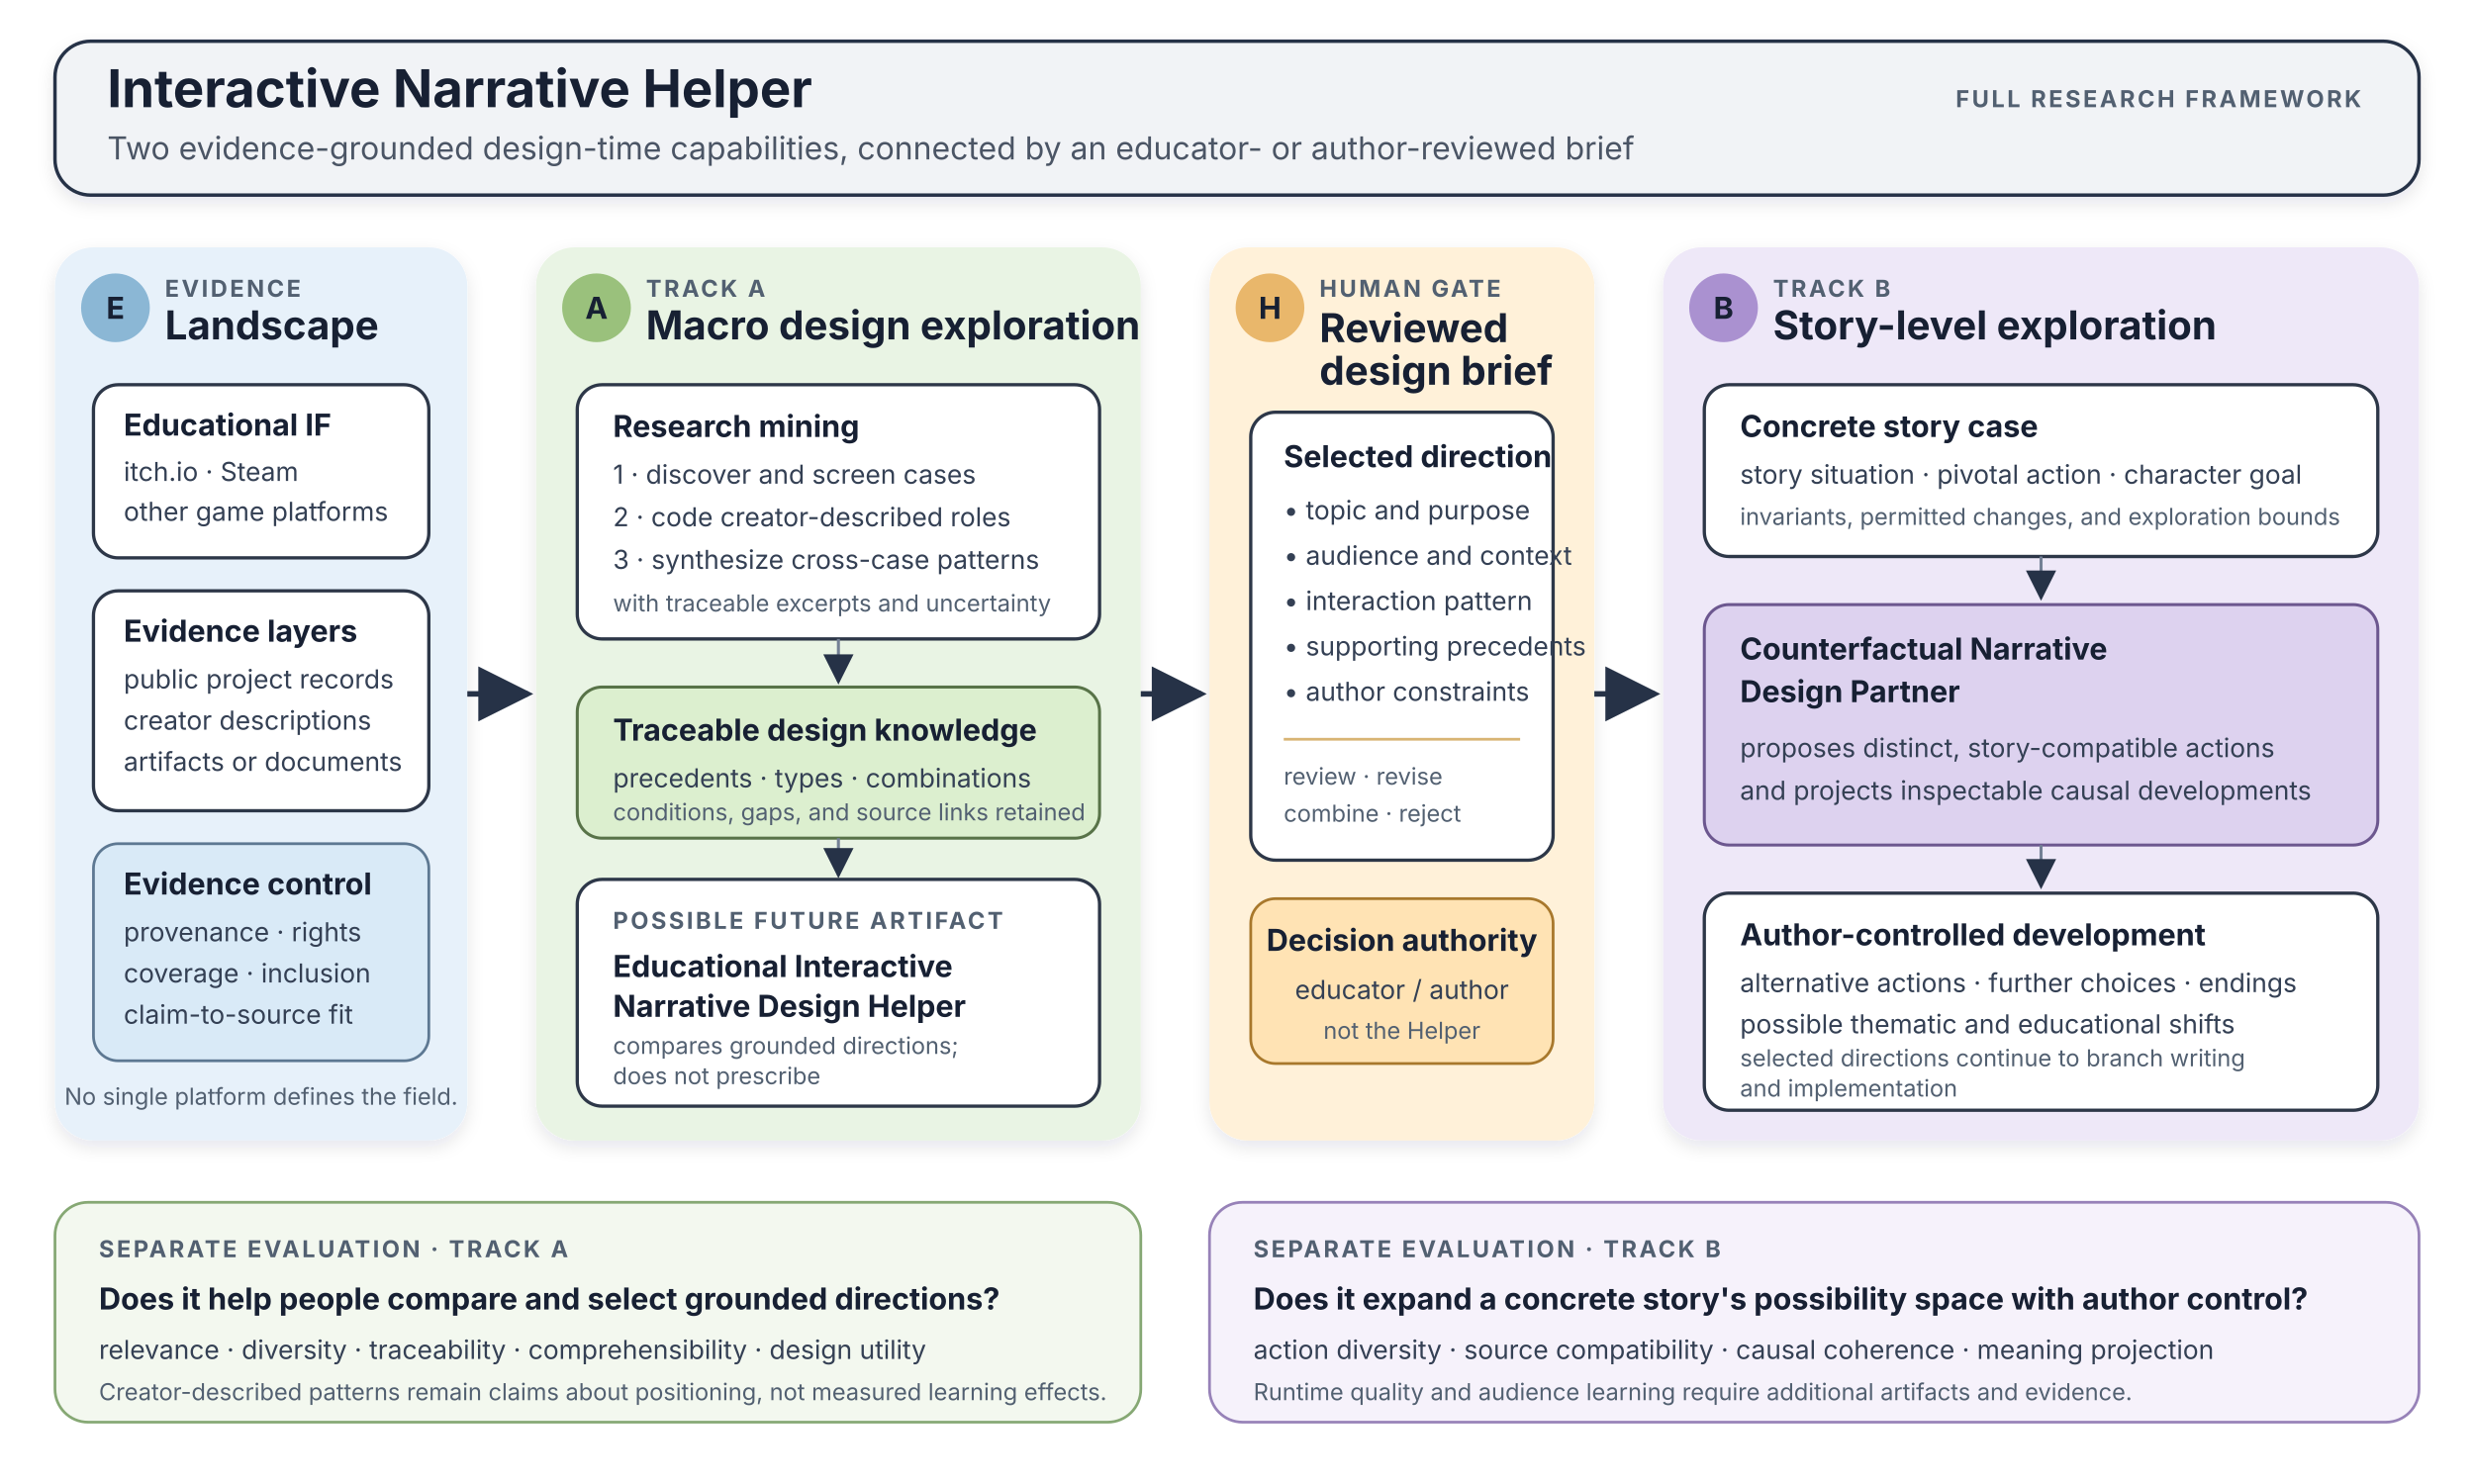
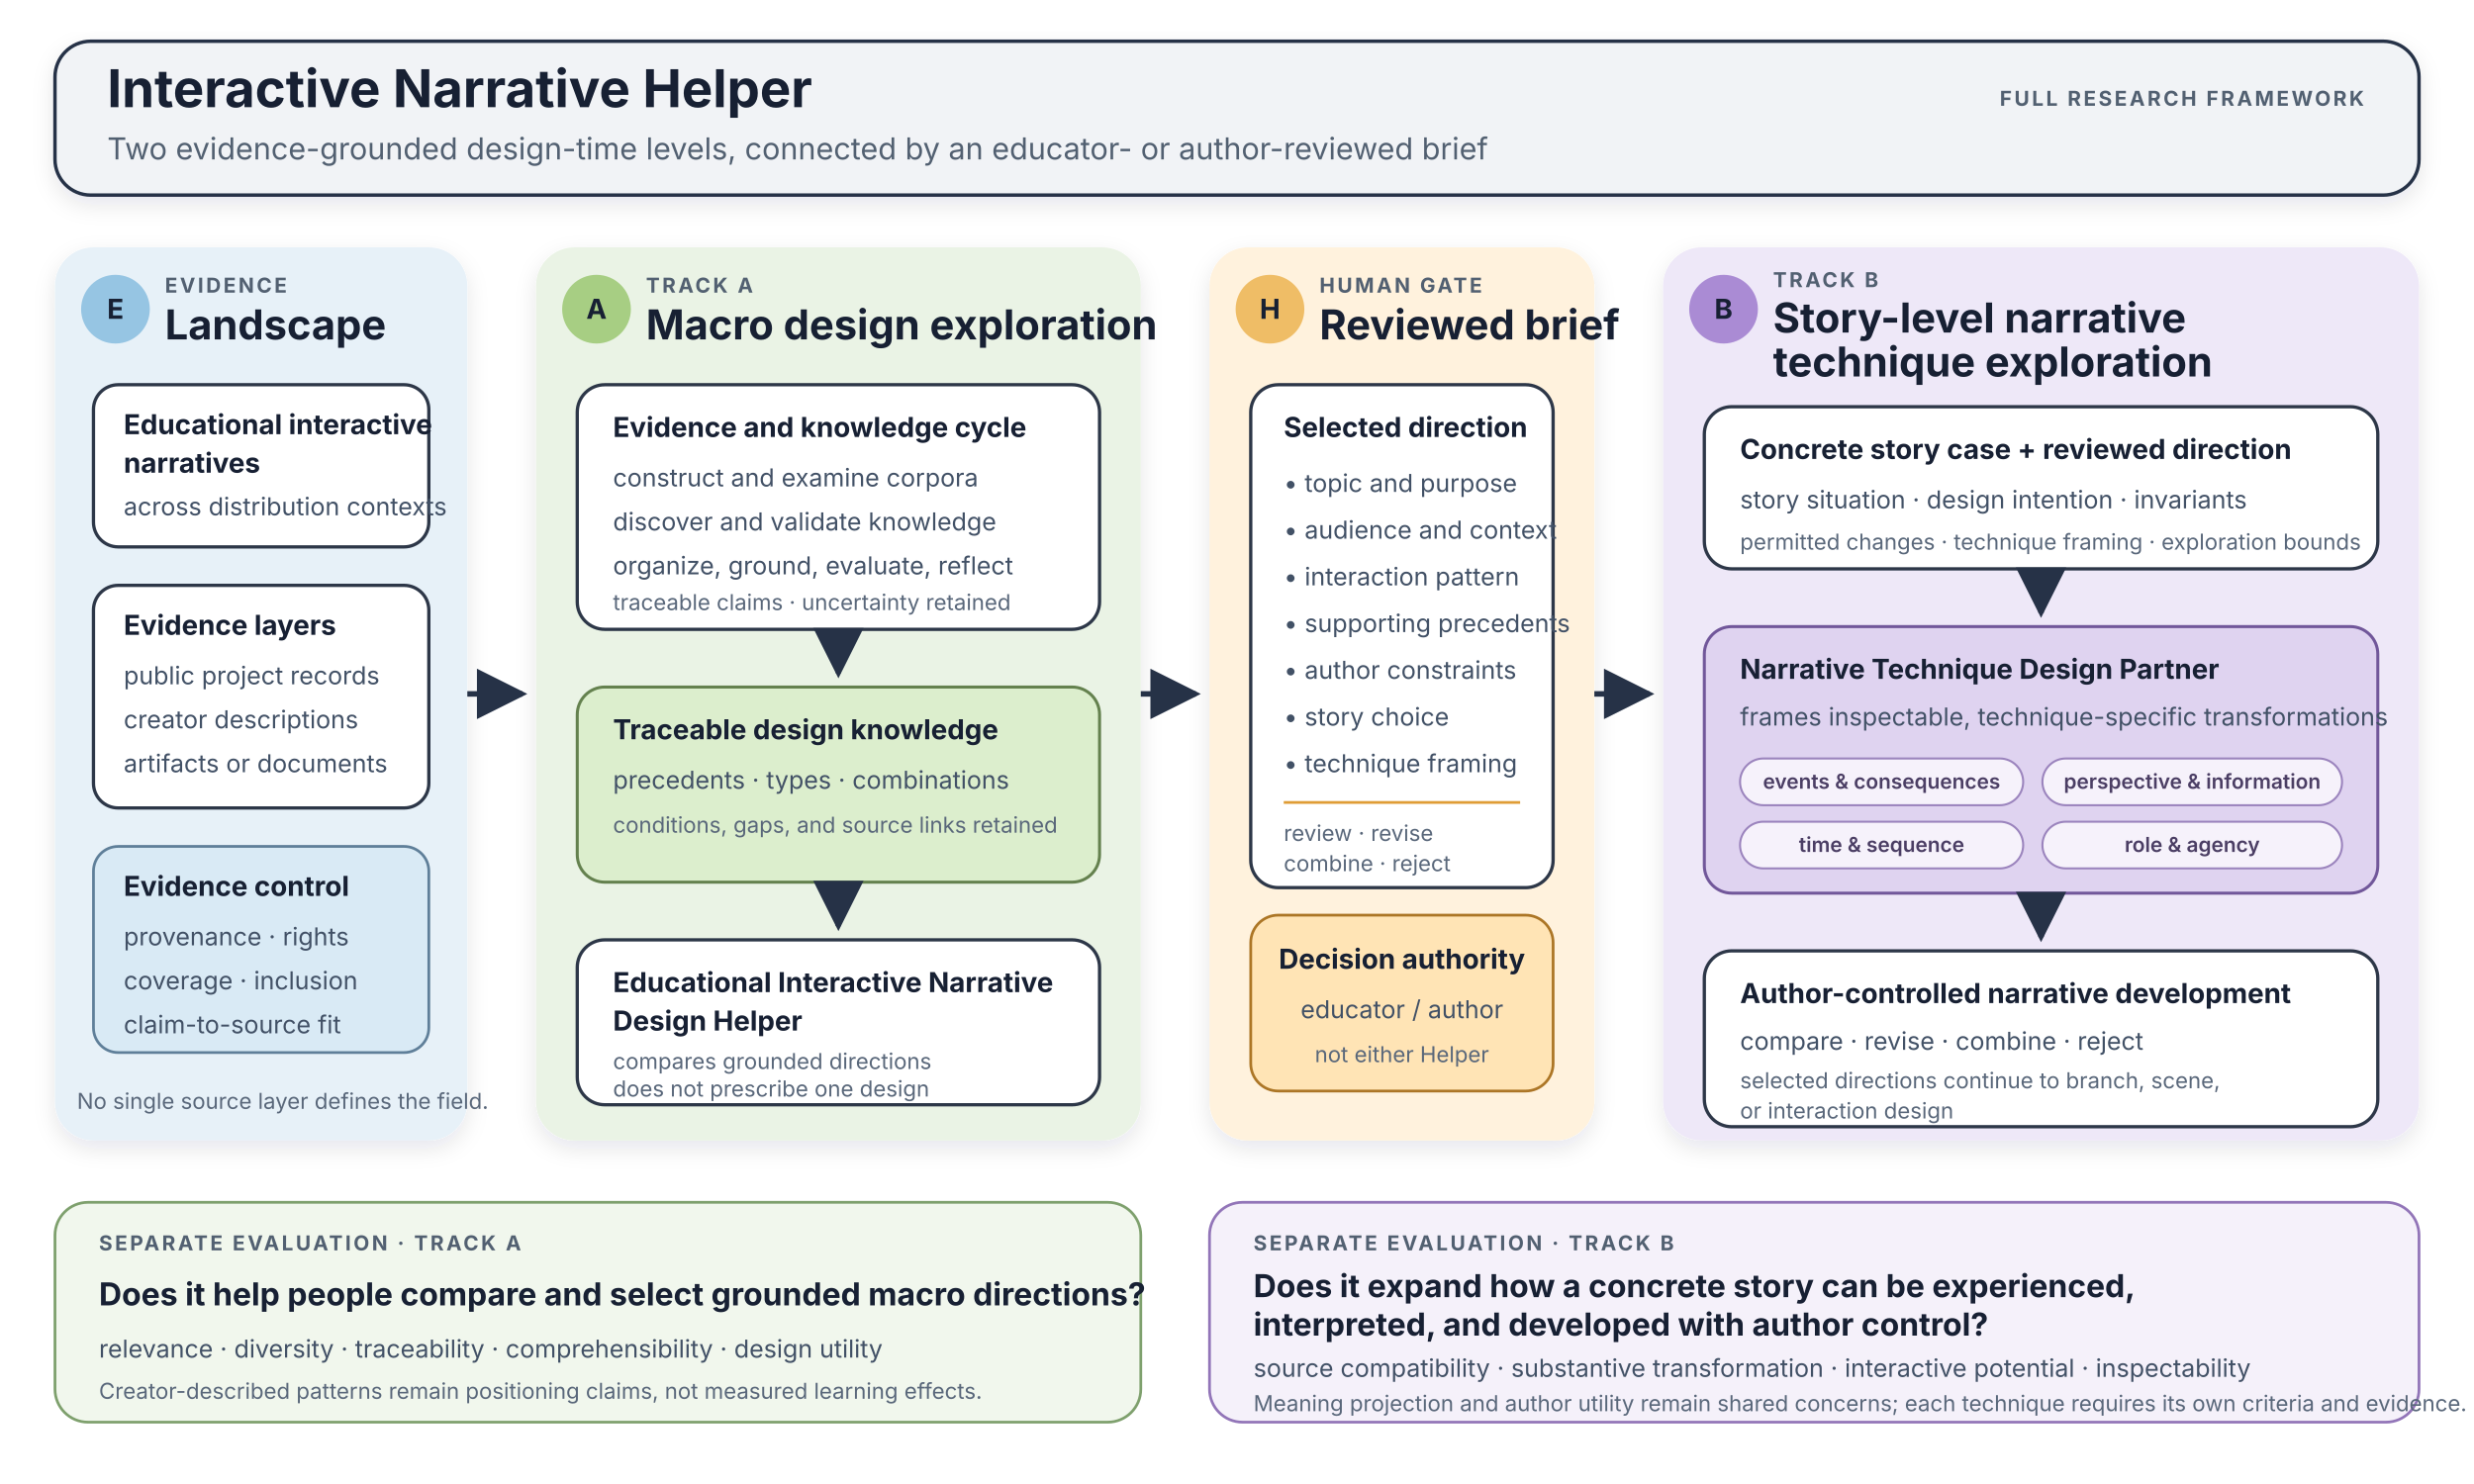
<svg xmlns="http://www.w3.org/2000/svg" width="1800" height="1080" viewBox="0 0 1800 1080" role="img" aria-labelledby="title desc">
  <defs>
-     <filter id="shadow" x="-10%" y="-10%" width="120%" height="130%">
-       <feDropShadow dx="0" dy="5" stdDeviation="6" flood-color="#172033" flood-opacity="0.10" />
+     <filter id="shadow" x="-12%" y="-12%" width="124%" height="136%">
+       <feDropShadow dx="0" dy="6" stdDeviation="8" flood-color="#172033" flood-opacity="0.10" />
    </filter>
-     <marker id="arrow" viewBox="0 0 12 12" refX="10" refY="6" markerWidth="12" markerHeight="12" orient="auto-start-reverse">
+     <marker id="arrow" viewBox="0 0 12 12" refX="10" refY="6" markerWidth="11" markerHeight="11" orient="auto">
      <path d="M 1 1 L 11 6 L 1 11 z" fill="#263247" />
    </marker>
    <style>
      .title { font: 700 38px Inter, "Segoe UI", Arial, sans-serif; fill: #172033; }
-       .subtitle { font: 400 23px Inter, "Segoe UI", Arial, sans-serif; fill: #4b5565; }
-       .eyebrow { font: 700 17px Inter, "Segoe UI", Arial, sans-serif; letter-spacing: 1.8px; fill: #526071; }
-       .panel-title { font: 700 29px Inter, "Segoe UI", Arial, sans-serif; fill: #172033; }
-       .card-title { font: 700 22px Inter, "Segoe UI", Arial, sans-serif; fill: #172033; }
-       .body { font: 400 19px Inter, "Segoe UI", Arial, sans-serif; fill: #344054; }
-       .small { font: 400 17px Inter, "Segoe UI", Arial, sans-serif; fill: #526071; }
-       .status { font: 700 15px Inter, "Segoe UI", Arial, sans-serif; letter-spacing: 1.2px; }
+       .subtitle { font: 400 22px Inter, "Segoe UI", Arial, sans-serif; fill: #526071; }
+       .eyebrow { font: 700 15px Inter, "Segoe UI", Arial, sans-serif; letter-spacing: 1.8px; fill: #526071; }
+       .panel-title { font: 700 30px Inter, "Segoe UI", Arial, sans-serif; fill: #172033; }
+       .card-title { font: 700 20px Inter, "Segoe UI", Arial, sans-serif; fill: #172033; }
+       .body { font: 400 18px Inter, "Segoe UI", Arial, sans-serif; fill: #425166; }
+       .small { font: 400 16px Inter, "Segoe UI", Arial, sans-serif; fill: #59677a; }
+       .badge { font: 700 20px Inter, "Segoe UI", Arial, sans-serif; fill: #172033; }
+       .chip { font: 600 15px Inter, "Segoe UI", Arial, sans-serif; fill: #4b3e64; }
+       .eval-title { font: 700 23px Inter, "Segoe UI", Arial, sans-serif; fill: #172033; }
      .arrow { fill: none; stroke: #263247; stroke-width: 4; marker-end: url(#arrow); }
-       .inner { fill: #ffffff; stroke: #2d3748; stroke-width: 2.4; }
-       .soft-line { fill: none; stroke: #738095; stroke-width: 2.2; }
+       .card { fill: #ffffff; stroke: #2d3748; stroke-width: 2.4; }
    </style>
  </defs>
  <rect width="1800" height="1080" fill="#ffffff" />
  <g filter="url(#shadow)">
    <rect x="40" y="30" width="1720" height="112" rx="26" fill="#f1f3f6" stroke="#263247" stroke-width="2.5" />
  </g>
  <text x="78" y="78" class="title">Interactive Narrative Helper</text>
-   <text x="1718" y="78" text-anchor="end" class="eyebrow">FULL RESEARCH FRAMEWORK</text>
-   <text x="78" y="116" class="subtitle">Two evidence-grounded design-time capabilities, connected by an educator- or author-reviewed brief</text>
+   <text x="78" y="116" class="subtitle">Two evidence-grounded design-time levels, connected by an educator- or author-reviewed brief</text>
+   <text x="1720" y="77" text-anchor="end" class="eyebrow">FULL RESEARCH FRAMEWORK</text>
  <g filter="url(#shadow)">
-     <rect x="40" y="180" width="300" height="650" rx="28" fill="#e7f1fa" />
+     <rect x="40" y="180" width="300" height="650" rx="28" fill="#e7f1f8" />
  </g>
-   <circle cx="84" cy="224" r="25" fill="#8bb7d5" />
-   <text x="84" y="232" text-anchor="middle" class="card-title">E</text>
-   <text x="120" y="216" class="eyebrow">EVIDENCE</text>
+   <circle cx="84" cy="225" r="25" fill="#96c5e3" />
+   <text x="84" y="232" text-anchor="middle" class="badge">E</text>
+   <text x="120" y="213" class="eyebrow">EVIDENCE</text>
  <text x="120" y="247" class="panel-title">Landscape</text>
-   <rect x="68" y="280" width="244" height="126" rx="18" class="inner" />
-   <text x="90" y="317" class="card-title">Educational IF</text>
-   <text x="90" y="350" class="body">itch.io · Steam</text>
-   <text x="90" y="379" class="body">other game platforms</text>
-   <rect x="68" y="430" width="244" height="160" rx="18" class="inner" />
-   <text x="90" y="467" class="card-title">Evidence layers</text>
-   <text x="90" y="501" class="body">public project records</text>
-   <text x="90" y="531" class="body">creator descriptions</text>
-   <text x="90" y="561" class="body">artifacts or documents</text>
-   <rect x="68" y="614" width="244" height="158" rx="18" fill="#d9eaf7" stroke="#5d7892" stroke-width="2" />
-   <text x="90" y="651" class="card-title">Evidence control</text>
-   <text x="90" y="685" class="body">provenance · rights</text>
-   <text x="90" y="715" class="body">coverage · inclusion</text>
-   <text x="90" y="745" class="body">claim-to-source fit</text>
-   <text x="190" y="804" text-anchor="middle" class="small">No single platform defines the field.</text>
+   <rect x="68" y="280" width="244" height="118" rx="18" class="card" />
+   <text x="90" y="316" class="card-title">Educational interactive</text>
+   <text x="90" y="344" class="card-title">narratives</text>
+   <text x="90" y="375" class="body">across distribution contexts</text>
+   <rect x="68" y="426" width="244" height="162" rx="18" class="card" />
+   <text x="90" y="462" class="card-title">Evidence layers</text>
+   <text x="90" y="498" class="body">public project records</text>
+   <text x="90" y="530" class="body">creator descriptions</text>
+   <text x="90" y="562" class="body">artifacts or documents</text>
+   <rect x="68" y="616" width="244" height="150" rx="18" fill="#d9eaf5" stroke="#5f7f99" stroke-width="2" />
+   <text x="90" y="652" class="card-title">Evidence control</text>
+   <text x="90" y="688" class="body">provenance · rights</text>
+   <text x="90" y="720" class="body">coverage · inclusion</text>
+   <text x="90" y="752" class="body">claim-to-source fit</text>
+   <text x="56" y="807" class="small">No single source layer defines the field.</text>
  <g filter="url(#shadow)">
-     <rect x="390" y="180" width="440" height="650" rx="28" fill="#e9f4e4" />
+     <rect x="390" y="180" width="440" height="650" rx="28" fill="#eaf3e5" />
  </g>
-   <circle cx="434" cy="224" r="25" fill="#9ac17c" />
-   <text x="434" y="232" text-anchor="middle" class="card-title">A</text>
-   <text x="470" y="216" class="eyebrow">TRACK A</text>
+   <circle cx="434" cy="225" r="25" fill="#a7ce83" />
+   <text x="434" y="232" text-anchor="middle" class="badge">A</text>
+   <text x="470" y="213" class="eyebrow">TRACK A</text>
  <text x="470" y="247" class="panel-title">Macro design exploration</text>
-   <rect x="420" y="280" width="380" height="185" rx="18" class="inner" />
-   <text x="446" y="318" class="card-title">Research mining</text>
-   <text x="446" y="352" class="body">1 · discover and screen cases</text>
-   <text x="446" y="383" class="body">2 · code creator-described roles</text>
-   <text x="446" y="414" class="body">3 · synthesize cross-case patterns</text>
-   <text x="446" y="445" class="small">with traceable excerpts and uncertainty</text>
-   <path d="M 610 465 L 610 496" class="soft-line" marker-end="url(#arrow)" />
-   <rect x="420" y="500" width="380" height="110" rx="18" fill="#dcefcf" stroke="#587348" stroke-width="2.2" />
-   <text x="446" y="539" class="card-title">Traceable design knowledge</text>
-   <text x="446" y="573" class="body">precedents · types · combinations</text>
-   <text x="446" y="597" class="small">conditions, gaps, and source links retained</text>
-   <path d="M 610 610 L 610 637" class="soft-line" marker-end="url(#arrow)" />
-   <rect x="420" y="640" width="380" height="165" rx="18" class="inner" />
-   <text x="446" y="676" class="eyebrow">POSSIBLE FUTURE ARTIFACT</text>
-   <text x="446" y="711" class="card-title">Educational Interactive</text>
-   <text x="446" y="740" class="card-title">Narrative Design Helper</text>
-   <text x="446" y="767" class="small">compares grounded directions;</text>
-   <text x="446" y="789" class="small">does not prescribe</text>
+   <rect x="420" y="280" width="380" height="178" rx="20" class="card" />
+   <text x="446" y="318" class="card-title">Evidence and knowledge cycle</text>
+   <text x="446" y="354" class="body">construct and examine corpora</text>
+   <text x="446" y="386" class="body">discover and validate knowledge</text>
+   <text x="446" y="418" class="body">organize, ground, evaluate, reflect</text>
+   <text x="446" y="444" class="small">traceable claims · uncertainty retained</text>
+   <path d="M 610 458 L 610 490" class="arrow" />
+   <rect x="420" y="500" width="380" height="142" rx="20" fill="#dceecd" stroke="#64814e" stroke-width="2.2" />
+   <text x="446" y="538" class="card-title">Traceable design knowledge</text>
+   <text x="446" y="574" class="body">precedents · types · combinations</text>
+   <text x="446" y="606" class="small">conditions, gaps, and source links retained</text>
+   <path d="M 610 642 L 610 674" class="arrow" />
+   <rect x="420" y="684" width="380" height="120" rx="20" class="card" />
+   <text x="446" y="722" class="card-title">Educational Interactive Narrative</text>
+   <text x="446" y="750" class="card-title">Design Helper</text>
+   <text x="446" y="778" class="small">compares grounded directions</text>
+   <text x="446" y="798" class="small">does not prescribe one design</text>
  <g filter="url(#shadow)">
-     <rect x="880" y="180" width="280" height="650" rx="28" fill="#fff1d9" />
+     <rect x="880" y="180" width="280" height="650" rx="28" fill="#fff2dd" />
  </g>
-   <circle cx="924" cy="224" r="25" fill="#e9b76b" />
-   <text x="924" y="232" text-anchor="middle" class="card-title">H</text>
-   <text x="960" y="216" class="eyebrow">HUMAN GATE</text>
-   <text x="960" y="249" class="panel-title">Reviewed</text>
-   <text x="960" y="280" class="panel-title">design brief</text>
-   <rect x="910" y="300" width="220" height="326" rx="18" class="inner" />
-   <text x="934" y="340" class="card-title">Selected direction</text>
-   <text x="934" y="378" class="body">• topic and purpose</text>
-   <text x="934" y="411" class="body">• audience and context</text>
-   <text x="934" y="444" class="body">• interaction pattern</text>
-   <text x="934" y="477" class="body">• supporting precedents</text>
-   <text x="934" y="510" class="body">• author constraints</text>
-   <line x1="934" y1="538" x2="1106" y2="538" stroke="#d8b474" stroke-width="2" />
-   <text x="934" y="571" class="small">review · revise</text>
-   <text x="934" y="598" class="small">combine · reject</text>
-   <rect x="910" y="654" width="220" height="120" rx="18" fill="#ffe3b4" stroke="#a8782c" stroke-width="2" />
-   <text x="1020" y="692" text-anchor="middle" class="card-title">Decision authority</text>
-   <text x="1020" y="727" text-anchor="middle" class="body">educator / author</text>
-   <text x="1020" y="756" text-anchor="middle" class="small">not the Helper</text>
+   <circle cx="924" cy="225" r="25" fill="#efbd66" />
+   <text x="924" y="232" text-anchor="middle" class="badge">H</text>
+   <text x="960" y="213" class="eyebrow">HUMAN GATE</text>
+   <text x="960" y="247" class="panel-title">Reviewed brief</text>
+   <rect x="910" y="280" width="220" height="366" rx="20" class="card" />
+   <text x="934" y="318" class="card-title">Selected direction</text>
+   <text x="934" y="358" class="body">• topic and purpose</text>
+   <text x="934" y="392" class="body">• audience and context</text>
+   <text x="934" y="426" class="body">• interaction pattern</text>
+   <text x="934" y="460" class="body">• supporting precedents</text>
+   <text x="934" y="494" class="body">• author constraints</text>
+   <text x="934" y="528" class="body">• story choice</text>
+   <text x="934" y="562" class="body">• technique framing</text>
+   <line x1="934" y1="584" x2="1106" y2="584" stroke="#df9d36" stroke-width="2" />
+   <text x="934" y="612" class="small">review · revise</text>
+   <text x="934" y="634" class="small">combine · reject</text>
+   <rect x="910" y="666" width="220" height="128" rx="20" fill="#ffe4b5" stroke="#ac7626" stroke-width="2" />
+   <text x="1020" y="705" text-anchor="middle" class="card-title">Decision authority</text>
+   <text x="1020" y="741" text-anchor="middle" class="body">educator / author</text>
+   <text x="1020" y="773" text-anchor="middle" class="small">not either Helper</text>
  <g filter="url(#shadow)">
    <rect x="1210" y="180" width="550" height="650" rx="28" fill="#eee8f8" />
  </g>
-   <circle cx="1254" cy="224" r="25" fill="#aa91d0" />
-   <text x="1254" y="232" text-anchor="middle" class="card-title">B</text>
-   <text x="1290" y="216" class="eyebrow">TRACK B</text>
-   <text x="1290" y="247" class="panel-title">Story-level exploration</text>
-   <rect x="1240" y="280" width="490" height="125" rx="18" class="inner" />
-   <text x="1266" y="318" class="card-title">Concrete story case</text>
-   <text x="1266" y="352" class="body">story situation · pivotal action · character goal</text>
-   <text x="1266" y="382" class="small">invariants, permitted changes, and exploration bounds</text>
-   <path d="M 1485 405 L 1485 435" class="soft-line" marker-end="url(#arrow)" />
-   <rect x="1240" y="440" width="490" height="175" rx="18" fill="#ddd2ef" stroke="#6c578f" stroke-width="2.2" />
-   <text x="1266" y="480" class="card-title">Counterfactual Narrative</text>
-   <text x="1266" y="511" class="card-title">Design Partner</text>
-   <text x="1266" y="551" class="body">proposes distinct, story-compatible actions</text>
-   <text x="1266" y="582" class="body">and projects inspectable causal developments</text>
-   <path d="M 1485 615 L 1485 645" class="soft-line" marker-end="url(#arrow)" />
-   <rect x="1240" y="650" width="490" height="158" rx="18" class="inner" />
-   <text x="1266" y="688" class="card-title">Author-controlled development</text>
-   <text x="1266" y="722" class="body">alternative actions · further choices · endings</text>
-   <text x="1266" y="752" class="body">possible thematic and educational shifts</text>
-   <text x="1266" y="776" class="small">selected directions continue to branch writing</text>
-   <text x="1266" y="798" class="small">and implementation</text>
-   <path d="M 340 505 L 384 505" class="arrow" />
-   <path d="M 830 505 L 874 505" class="arrow" />
-   <path d="M 1160 505 L 1204 505" class="arrow" />
-   <rect x="40" y="875" width="790" height="160" rx="24" fill="#f3f8ef" stroke="#86a874" stroke-width="2" />
-   <text x="72" y="915" class="eyebrow">SEPARATE EVALUATION · TRACK A</text>
-   <text x="72" y="953" class="card-title">Does it help people compare and select grounded directions?</text>
-   <text x="72" y="989" class="body">relevance · diversity · traceability · comprehensibility · design utility</text>
-   <text x="72" y="1019" class="small">Creator-described patterns remain claims about positioning, not measured learning effects.</text>
-   <rect x="880" y="875" width="880" height="160" rx="24" fill="#f6f2fb" stroke="#9782b8" stroke-width="2" />
-   <text x="912" y="915" class="eyebrow">SEPARATE EVALUATION · TRACK B</text>
-   <text x="912" y="953" class="card-title">Does it expand a concrete story's possibility space with author control?</text>
-   <text x="912" y="989" class="body">action diversity · source compatibility · causal coherence · meaning projection</text>
-   <text x="912" y="1019" class="small">Runtime quality and audience learning require additional artifacts and evidence.</text>
+   <circle cx="1254" cy="225" r="25" fill="#aa8bd4" />
+   <text x="1254" y="232" text-anchor="middle" class="badge">B</text>
+   <text x="1290" y="209" class="eyebrow">TRACK B</text>
+   <text x="1290" y="242" class="panel-title">Story-level narrative</text>
+   <text x="1290" y="274" class="panel-title">technique exploration</text>
+   <rect x="1240" y="296" width="490" height="118" rx="20" class="card" />
+   <text x="1266" y="334" class="card-title">Concrete story case + reviewed direction</text>
+   <text x="1266" y="370" class="body">story situation · design intention · invariants</text>
+   <text x="1266" y="400" class="small">permitted changes · technique framing · exploration bounds</text>
+   <path d="M 1485 414 L 1485 446" class="arrow" />
+   <rect x="1240" y="456" width="490" height="194" rx="20" fill="#dfd3f0" stroke="#71579a" stroke-width="2.2" />
+   <text x="1266" y="494" class="card-title">Narrative Technique Design Partner</text>
+   <text x="1266" y="528" class="body">frames inspectable, technique-specific transformations</text>
+   <rect x="1266" y="552" width="206" height="34" rx="17" fill="#f6f2fb" stroke="#9b84bd" stroke-width="1.5" />
+   <text x="1369" y="574" text-anchor="middle" class="chip">events &amp; consequences</text>
+   <rect x="1486" y="552" width="218" height="34" rx="17" fill="#f6f2fb" stroke="#9b84bd" stroke-width="1.5" />
+   <text x="1595" y="574" text-anchor="middle" class="chip">perspective &amp; information</text>
+   <rect x="1266" y="598" width="206" height="34" rx="17" fill="#f6f2fb" stroke="#9b84bd" stroke-width="1.5" />
+   <text x="1369" y="620" text-anchor="middle" class="chip">time &amp; sequence</text>
+   <rect x="1486" y="598" width="218" height="34" rx="17" fill="#f6f2fb" stroke="#9b84bd" stroke-width="1.5" />
+   <text x="1595" y="620" text-anchor="middle" class="chip">role &amp; agency</text>
+   <path d="M 1485 650 L 1485 682" class="arrow" />
+   <rect x="1240" y="692" width="490" height="128" rx="20" class="card" />
+   <text x="1266" y="730" class="card-title">Author-controlled narrative development</text>
+   <text x="1266" y="764" class="body">compare · revise · combine · reject</text>
+   <text x="1266" y="792" class="small">selected directions continue to branch, scene,</text>
+   <text x="1266" y="814" class="small">or interaction design</text>
+   <path d="M 340 505 L 380 505" class="arrow" />
+   <path d="M 830 505 L 870 505" class="arrow" />
+   <path d="M 1160 505 L 1200 505" class="arrow" />
+   <rect x="40" y="875" width="790" height="160" rx="24" fill="#f1f7ed" stroke="#7ea06d" stroke-width="2" />
+   <text x="72" y="910" class="eyebrow">SEPARATE EVALUATION · TRACK A</text>
+   <text x="72" y="950" class="eval-title">Does it help people compare and select grounded macro directions?</text>
+   <text x="72" y="988" class="body">relevance · diversity · traceability · comprehensibility · design utility</text>
+   <text x="72" y="1018" class="small">Creator-described patterns remain positioning claims, not measured learning effects.</text>
+   <rect x="880" y="875" width="880" height="160" rx="24" fill="#f5f1fa" stroke="#9275b8" stroke-width="2" />
+   <text x="912" y="910" class="eyebrow">SEPARATE EVALUATION · TRACK B</text>
+   <text x="912" y="944" class="eval-title">Does it expand how a concrete story can be experienced,</text>
+   <text x="912" y="972" class="eval-title">interpreted, and developed with author control?</text>
+   <text x="912" y="1002" class="body">source compatibility · substantive transformation · interactive potential · inspectability</text>
+   <text x="912" y="1027" class="small">Meaning projection and author utility remain shared concerns; each technique requires its own criteria and evidence.</text>
</svg>
